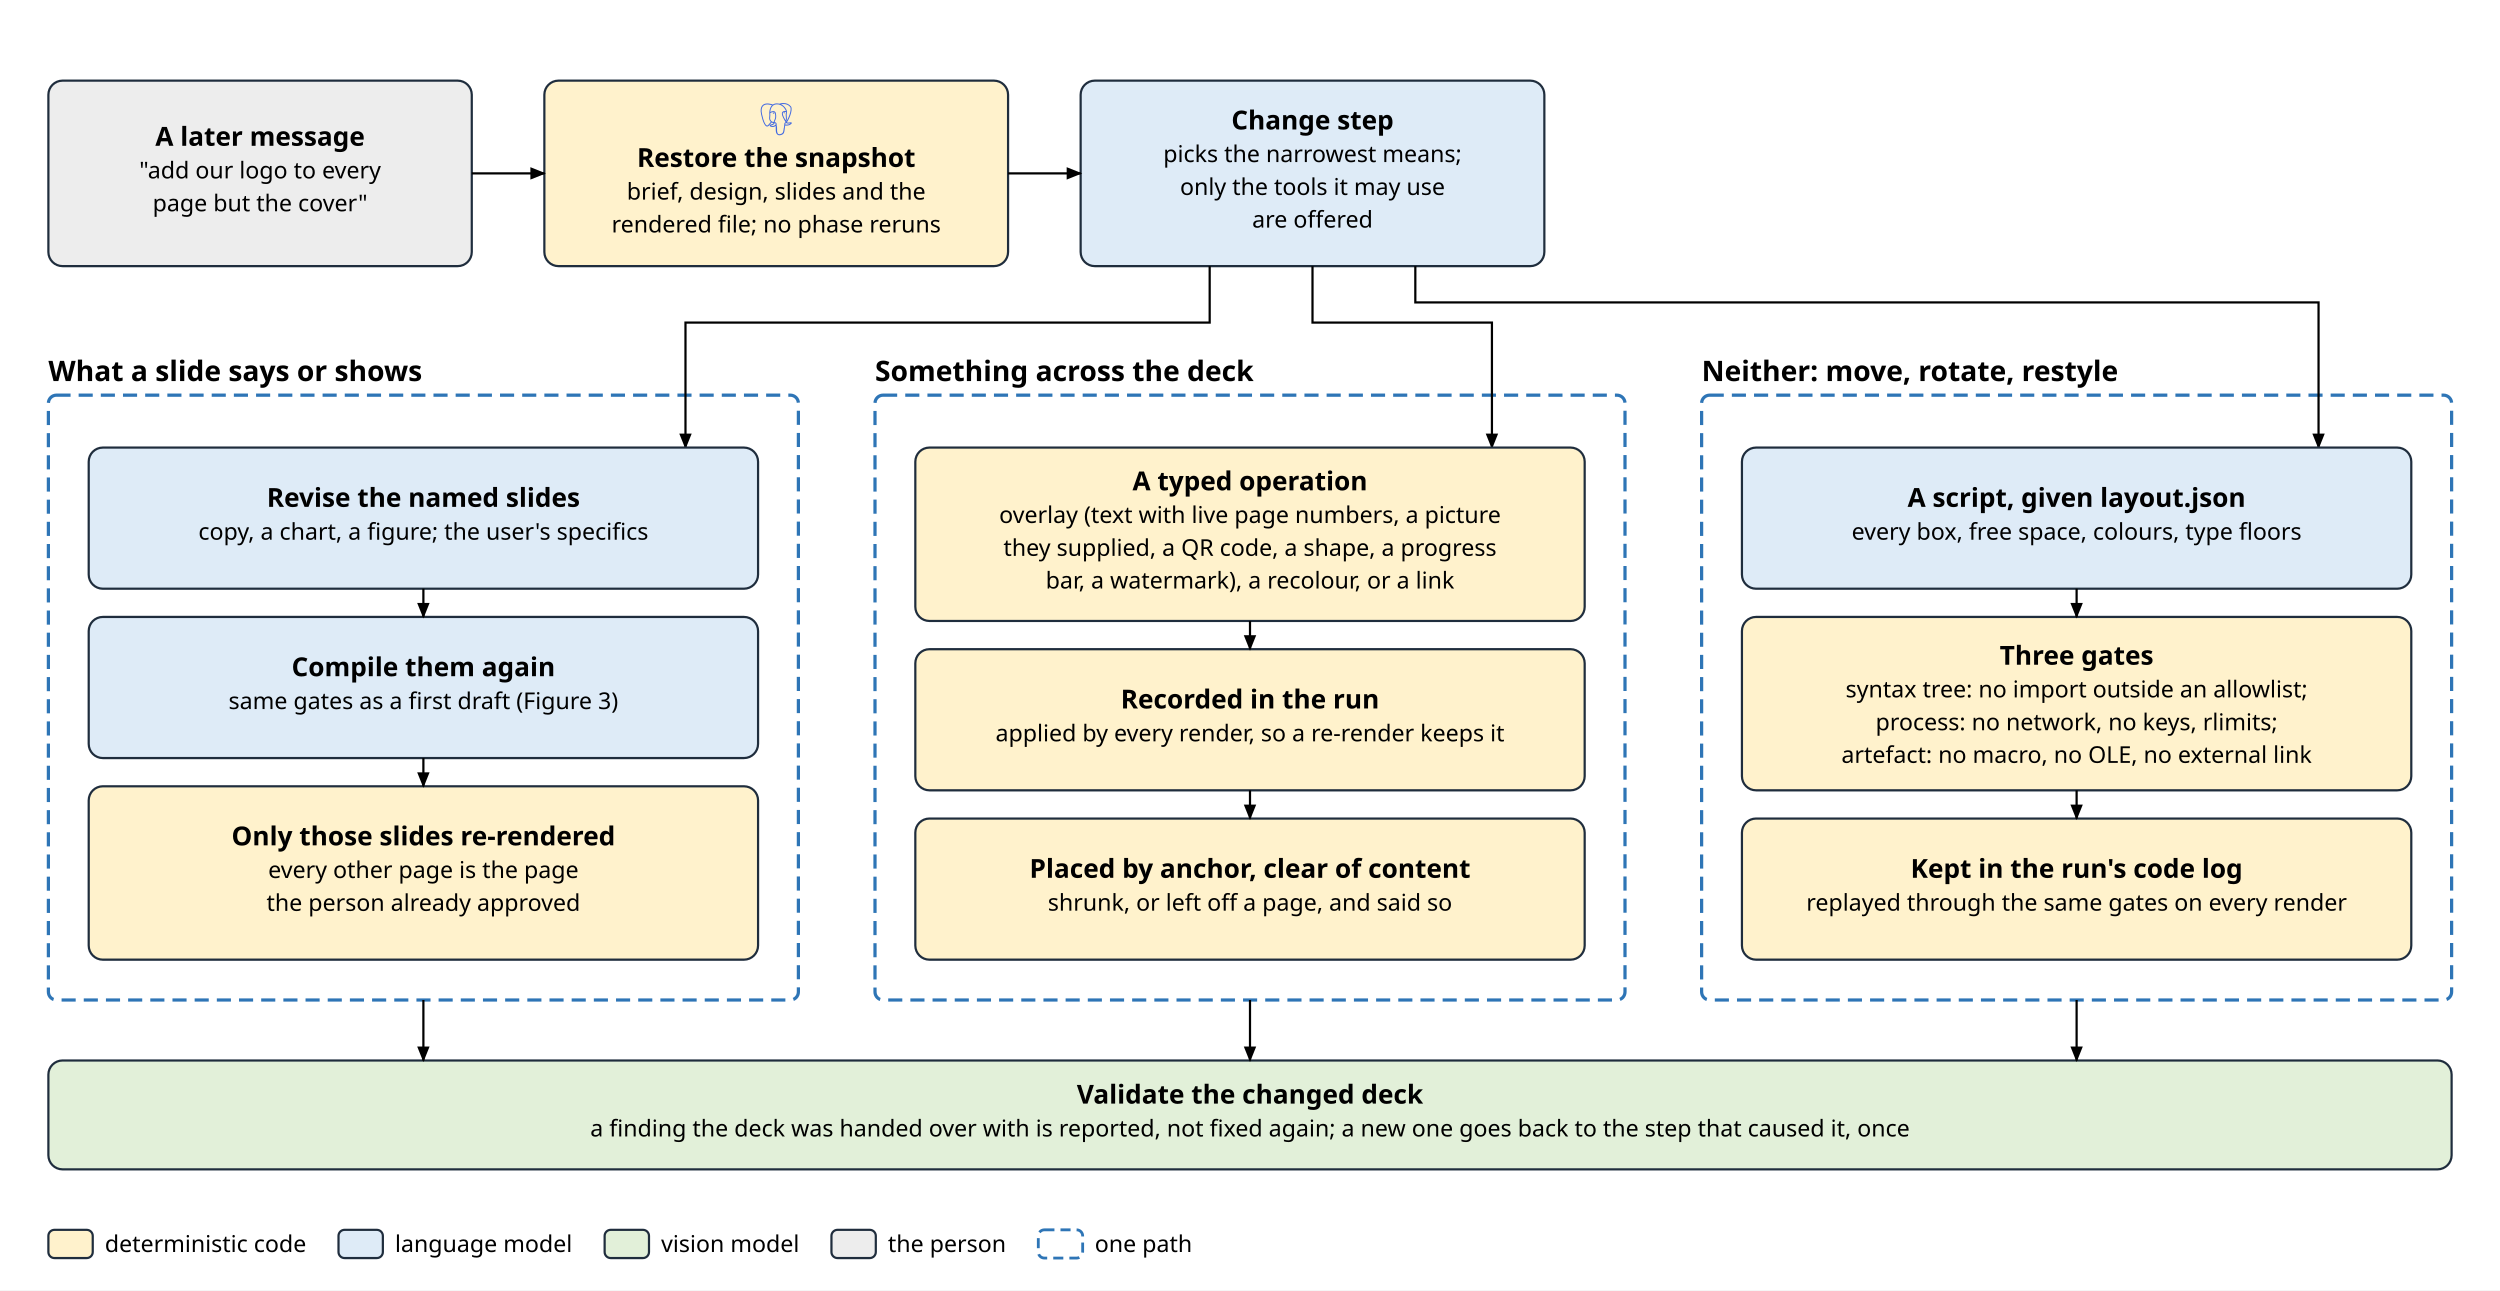
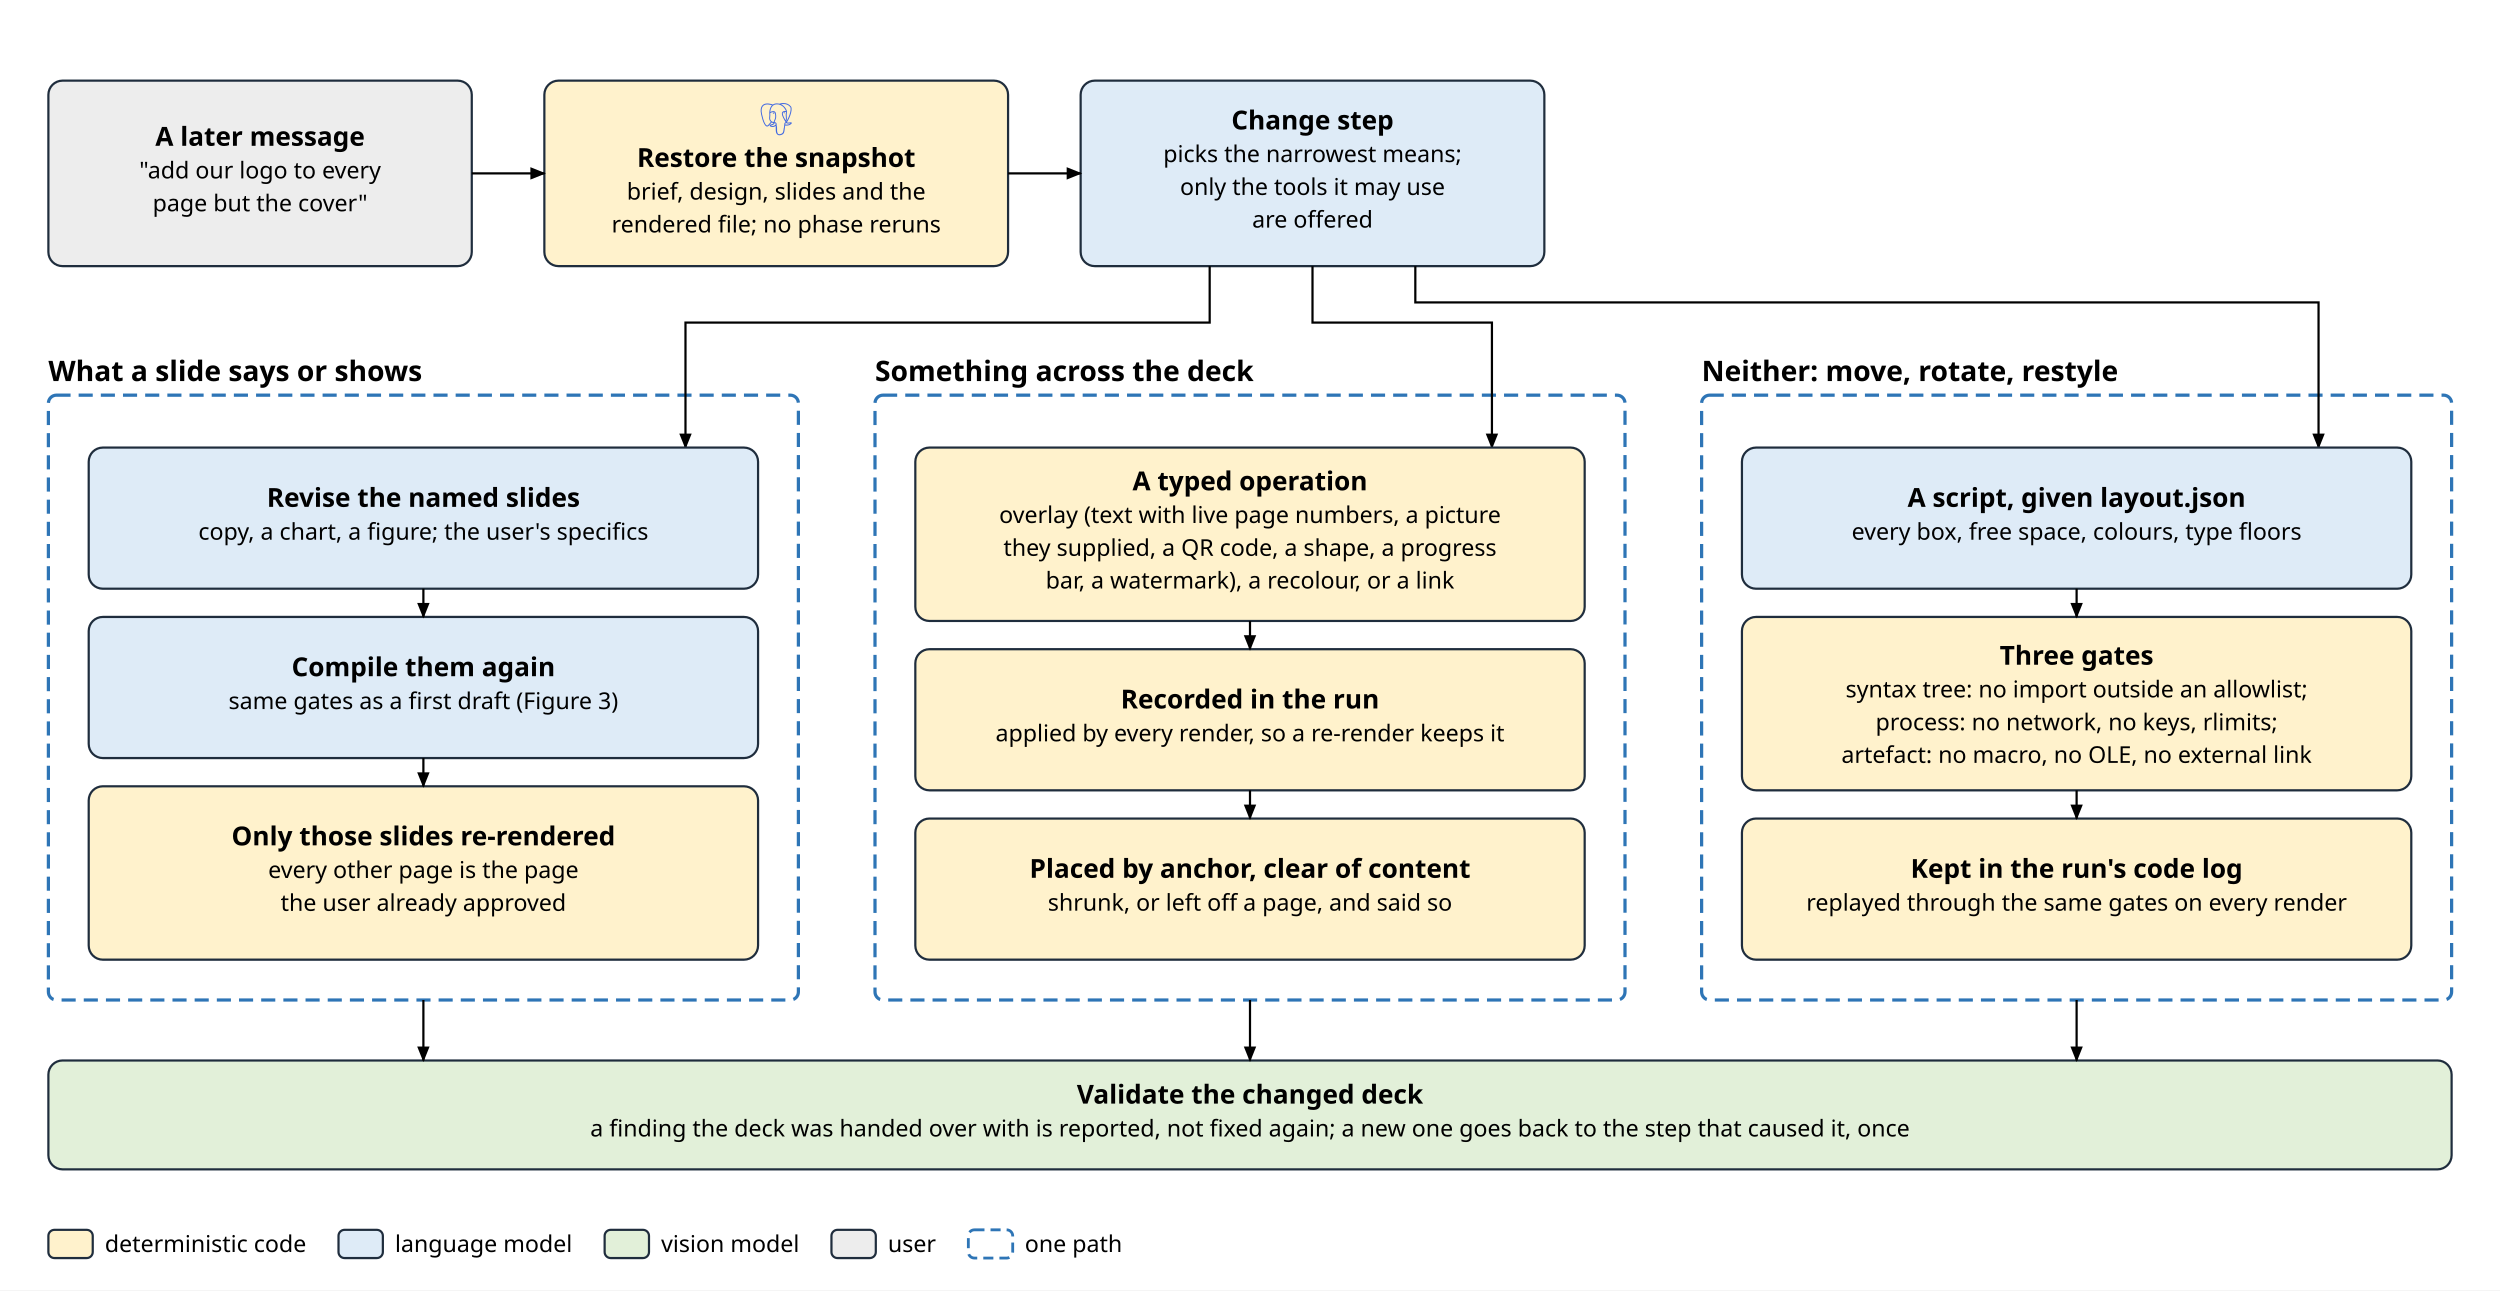
<svg xmlns="http://www.w3.org/2000/svg" viewBox="0 0 1240 640" width="1240" height="640" role="img" aria-labelledby="t d" font-family="Calibri, Carlito, 'Noto Sans', 'Segoe UI', Arial, sans-serif">
  <rect width="100%" height="100%" fill="#FFFFFF" />
  <defs>
    <marker id="m000000" viewBox="0 0 10 10" refX="9" refY="5" markerWidth="7" markerHeight="7" orient="auto-start-reverse">
      <path d="M0,1 L10,5 L0,9 z" fill="#000000" />
    </marker>
  </defs>
  <rect x="24.0" y="40.0" width="210.0" height="92.0" rx="7" fill="#EDEDED" stroke="#1F2D3D" stroke-width="1.1" />
  <text x="129.0" y="72.3" font-size="13" text-anchor="middle" fill="#000000" style="font-weight:700">A later message</text>
  <text x="129.0" y="88.5" font-size="11.5" text-anchor="middle" fill="#000000" style="">"add our logo to every</text>
  <text x="129.0" y="104.8" font-size="11.5" text-anchor="middle" fill="#000000" style="">page but the cover"</text>
  <rect x="270.0" y="40.0" width="230.0" height="92.0" rx="7" fill="#FFF2CC" stroke="#1F2D3D" stroke-width="1.1" />
  <svg x="377.0" y="51.1" width="16" height="16" viewBox="0 0 24 24" preserveAspectRatio="xMidYMid meet">
    <g fill="#4169E1">
      <path d="M23.559 14.723a.527.527 0 0 0-.056-.119c-.139-.263-.477-.342-1.007-.232-1.653.341-2.293.131-2.526-.019 1.342-2.048 2.445-4.522 3.041-6.83.271-1.051.798-3.524.122-4.732a1.564 1.564 0 0 0-.151-.235C21.693.909 19.801.025 17.51.001c-1.495-.016-2.771.346-3.116.479a9.449 9.449 0 0 0-.516-.082 8.044 8.044 0 0 0-1.311-.128c-1.182-.018-2.204.264-3.05.841-.857-.321-4.789-1.645-7.222.079C.936 2.153.309 3.873.43 6.304c.041.818.507 3.334 1.242 5.744.46 1.506.939 2.702 1.433 3.582.553.994 1.126 1.593 1.714 1.79.447.149 1.133.144 1.858-.728.801-.964 1.59-1.826 1.945-2.207.435.235.906.362 1.39.377a.057.057 0 0 0 0.0.004 11.031 11.031 0 0 0-.247.305c-.339.43-.409.52-1.5.744-.31.064-1.134.234-1.146.811-.003.122.033.231.092.327.227.423.922.61 1.015.633 1.335.334 2.504.092 3.371-.679-.017 2.231.077 4.417.345 5.087.221.553.762 1.905 2.469 1.904.251 0 .526-.029.83-.094 1.782-.382 2.556-1.17 2.855-2.906.15-.871.402-2.875.539-4.101.017-.07.036-.121.057-.136.001-.001.07-.047.427.031a.367.367 0 0 0 .044.007l.254.022.015.001c.847.038 1.911-.143 2.531-.431.644-.299 1.806-1.032 1.595-1.67zM2.371 11.877c-.744-2.436-1.178-4.885-1.212-5.572-.109-2.171.417-3.683 1.562-4.493 1.837-1.299 4.84-.541 6.108-.13-.003.003-.007.006-.01.009-2.024 2.044-1.976 5.536-1.971 5.75-0.0.082.007.199.016.359.035.587.1 1.68-.073 2.918-.161 1.15.194 2.276.973 3.089.081.084.165.163.252.237-.347.371-1.1 1.193-1.903 2.158-.568.682-.96.552-1.089.509-.392-.131-.813-.587-1.238-1.322-.48-.839-.964-2.032-1.415-3.513zm6.007 5.087c-.171-.043-.327-.113-.432-.177.089-.039.237-.09.483-.141 1.283-.264 1.482-.451 1.914-1.0.099-.126.212-.269.367-.443a.355.355 0 0 0 .074-.13c.171-.151.272-.11.437-.042.156.065.308.26.369.475.029.102.062.294-.045.444-.904 1.266-2.222 1.249-3.168 1.013zm2.094-3.988-.052.141c-.133.357-.257.688-.333 1.003-.667-.002-1.317-.287-1.81-.802-.628-.655-.913-1.566-.782-2.5.183-1.308.115-2.447.079-3.059-.005-.086-.009-.161-.012-.22.296-.262 1.666-.996 2.643-.772.446.102.718.406.831.928.585 2.704.077 3.831-.33 4.736-.084.187-.163.363-.231.545zm7.364 4.572c-.017.177-.036.376-.062.596l-.146.438a.355.355 0 0 0-.018.108c-.006.475-.054.649-.115.869-.063.229-.135.489-.179 1.058-.11 1.414-.878 2.227-2.417 2.557-1.516.325-1.784-.497-2.021-1.222a6.582 6.582 0 0 0-.077-.227c-.215-.586-.191-1.412-.157-2.555.017-.561-.025-1.901-.33-2.646.004-.293.011-.591.019-.892a.353.353 0 0 0-.015-.113 1.493 1.493 0 0 0-.044-.208c-.123-.428-.421-.787-.78-.935-.142-.059-.404-.167-.718-.087.067-.276.183-.588.309-.925l.053-.142c.059-.16.134-.326.213-.501.426-.948 1.011-2.245.377-5.177-.237-1.098-1.03-1.634-2.232-1.51-.721.075-1.38.365-1.709.532a5.672 5.672 0 0 0-.196.104c.092-1.106.439-3.174 1.736-4.482a4.031 4.031 0 0 1 .303-.276.353.353 0 0 0 .145-.064c.752-.571 1.694-.851 2.802-.833.409.007.802.034 1.174.081 1.939.354 3.244 1.447 4.036 2.383.814.962 1.255 1.931 1.431 2.454-1.323-.135-2.223.127-2.68.779-.993 1.419.543 4.173 1.281 5.496.135.243.252.452.289.541.24.583.551.971.779 1.255.07.087.137.171.189.245-.401.116-1.121.383-1.055 1.717-.012.156-.042.447-.083.815-.046.208-.07.46-.099.766zm.89-1.621c-.041-.832.269-.918.597-1.01a2.857 2.857 0 0 0 .135-.041 1.202 1.202 0 0 0 .134.103c.57.377 1.582.421 3.007.134-.202.177-.519.399-.953.601-.41.19-1.096.333-1.747.364-.72.034-1.086-.081-1.172-.151zm.57-9.271c-.006.351-.054.669-.105 1.002-.055.358-.112.727-.126 1.176-.014.437.04.891.093 1.33.107.887.216 1.8-.207 2.701a3.527 3.527 0 0 1-.188-.386c-.053-.128-.167-.333-.325-.616-.616-1.104-2.057-3.69-1.319-4.745.38-.543 1.341-.566 2.178-.463zm.228 7.014a12.376 12.376 0 0 0-.085-.107l-.035-.044c.726-1.2.584-2.386.458-3.438-.052-.432-.101-.84-.088-1.223.013-.406.067-.754.118-1.091.064-.415.129-.844.111-1.351.013-.053.019-.116.012-.19-.046-.485-.6-1.938-1.729-3.253-.608-.707-1.49-1.497-2.689-2.039.525-.107 1.233-.203 2.024-.186 2.051.046 3.675.814 4.824 2.282a.908.908 0 0 1 .067.1c.723 1.356-.276 6.275-2.987 10.54zm-8.817-6.116c-.025.179-.309.422-.621.422a.582.582 0 0 1-.081-.006c-.187-.026-.377-.144-.506-.316-.046-.06-.12-.178-.105-.284.005-.04.026-.099.092-.149.118-.089.352-.123.61-.087.316.044.643.194.611.419zm7.931-.411c.011.079-.049.201-.153.31-.068.072-.212.196-.408.223a.546.546 0 0 1-.075.005c-.293 0-.541-.234-.561-.372-.024-.176.264-.311.561-.352.297-.041.611.009.636.185z" />
    </g>
  </svg>
  <text x="385.0" y="82.8" font-size="13" text-anchor="middle" fill="#000000" style="font-weight:700">Restore the snapshot</text>
  <text x="385.0" y="99.0" font-size="11.5" text-anchor="middle" fill="#000000" style="">brief, design, slides and the</text>
  <text x="385.0" y="115.3" font-size="11.5" text-anchor="middle" fill="#000000" style="">rendered file; no phase reruns</text>
  <path d="M234.0,86.0 L270.0,86.0" fill="none" stroke="#000000" stroke-width="1.1" marker-end="url(#m000000)" />
  <rect x="536.0" y="40.0" width="230.0" height="92.0" rx="7" fill="#DEEBF7" stroke="#1F2D3D" stroke-width="1.1" />
  <text x="651.0" y="64.2" font-size="13" text-anchor="middle" fill="#000000" style="font-weight:700">Change step</text>
  <text x="651.0" y="80.4" font-size="11.5" text-anchor="middle" fill="#000000" style="">picks the narrowest means;</text>
  <text x="651.0" y="96.7" font-size="11.5" text-anchor="middle" fill="#000000" style="">only the tools it may use</text>
  <text x="651.0" y="112.9" font-size="11.5" text-anchor="middle" fill="#000000" style="">are offered</text>
  <path d="M500.0,86.0 L536.0,86.0" fill="none" stroke="#000000" stroke-width="1.1" marker-end="url(#m000000)" />
  <rect x="24.0" y="196.0" width="372.0" height="300.0" rx="4" fill="none" stroke="#2E75B6" stroke-width="1.6" stroke-dasharray="7 4" />
  <text x="24.0" y="189.0" font-size="14" text-anchor="start" fill="#000000" style="font-weight:700">What a slide says or shows</text>
  <rect x="434.0" y="196.0" width="372.0" height="300.0" rx="4" fill="none" stroke="#2E75B6" stroke-width="1.6" stroke-dasharray="7 4" />
  <text x="434.0" y="189.0" font-size="14" text-anchor="start" fill="#000000" style="font-weight:700">Something across the deck</text>
  <rect x="844.0" y="196.0" width="372.0" height="300.0" rx="4" fill="none" stroke="#2E75B6" stroke-width="1.6" stroke-dasharray="7 4" />
  <text x="844.0" y="189.0" font-size="14" text-anchor="start" fill="#000000" style="font-weight:700">Neither: move, rotate, restyle</text>
  <path d="M600.0,132.0 L600.0,160.0 L340.0,160.0 L340.0,222.0" fill="none" stroke="#000000" stroke-width="1.1" marker-end="url(#m000000)" />
  <path d="M651.0,132.0 L651.0,160.0 L740.0,160.0 L740.0,222.0" fill="none" stroke="#000000" stroke-width="1.1" marker-end="url(#m000000)" />
  <path d="M702.0,132.0 L702.0,150.0 L1150.0,150.0 L1150.0,222.0" fill="none" stroke="#000000" stroke-width="1.1" marker-end="url(#m000000)" />
  <rect x="44.0" y="222.0" width="332.0" height="70.0" rx="7" fill="#DEEBF7" stroke="#1F2D3D" stroke-width="1.1" />
  <text x="210.0" y="251.4" font-size="13" text-anchor="middle" fill="#000000" style="font-weight:700">Revise the named slides</text>
  <text x="210.0" y="267.7" font-size="11.5" text-anchor="middle" fill="#000000" style="">copy, a chart, a figure; the user's specifics</text>
  <rect x="44.0" y="306.0" width="332.0" height="70.0" rx="7" fill="#DEEBF7" stroke="#1F2D3D" stroke-width="1.1" />
  <text x="210.0" y="335.4" font-size="13" text-anchor="middle" fill="#000000" style="font-weight:700">Compile them again</text>
  <text x="210.0" y="351.7" font-size="11.5" text-anchor="middle" fill="#000000" style="">same gates as a first draft (Figure 3)</text>
  <rect x="44.0" y="390.0" width="332.0" height="86.0" rx="7" fill="#FFF2CC" stroke="#1F2D3D" stroke-width="1.1" />
  <text x="210.0" y="419.3" font-size="13" text-anchor="middle" fill="#000000" style="font-weight:700">Only those slides re-rendered</text>
  <text x="210.0" y="435.5" font-size="11.5" text-anchor="middle" fill="#000000" style="">every other page is the page</text>
-   <text x="210.0" y="451.8" font-size="11.5" text-anchor="middle" fill="#000000" style="">the person already approved</text>
+   <text x="210.0" y="451.8" font-size="11.5" text-anchor="middle" fill="#000000" style="">the user already approved</text>
  <path d="M210.0,292.0 L210.0,306.0" fill="none" stroke="#000000" stroke-width="1.1" marker-end="url(#m000000)" />
  <path d="M210.0,376.0 L210.0,390.0" fill="none" stroke="#000000" stroke-width="1.1" marker-end="url(#m000000)" />
  <rect x="454.0" y="222.0" width="332.0" height="86.0" rx="7" fill="#FFF2CC" stroke="#1F2D3D" stroke-width="1.1" />
  <text x="620.0" y="243.2" font-size="13" text-anchor="middle" fill="#000000" style="font-weight:700">A typed operation</text>
  <text x="620.0" y="259.4" font-size="11.5" text-anchor="middle" fill="#000000" style="">overlay (text with live page numbers, a picture</text>
  <text x="620.0" y="275.7" font-size="11.5" text-anchor="middle" fill="#000000" style="">they supplied, a QR code, a shape, a progress</text>
  <text x="620.0" y="291.9" font-size="11.5" text-anchor="middle" fill="#000000" style="">bar, a watermark), a recolour, or a link</text>
  <rect x="454.0" y="322.0" width="332.0" height="70.0" rx="7" fill="#FFF2CC" stroke="#1F2D3D" stroke-width="1.1" />
  <text x="620.0" y="351.4" font-size="13" text-anchor="middle" fill="#000000" style="font-weight:700">Recorded in the run</text>
  <text x="620.0" y="367.7" font-size="11.5" text-anchor="middle" fill="#000000" style="">applied by every render, so a re-render keeps it</text>
  <rect x="454.0" y="406.0" width="332.0" height="70.0" rx="7" fill="#FFF2CC" stroke="#1F2D3D" stroke-width="1.1" />
  <text x="620.0" y="435.4" font-size="13" text-anchor="middle" fill="#000000" style="font-weight:700">Placed by anchor, clear of content</text>
  <text x="620.0" y="451.7" font-size="11.5" text-anchor="middle" fill="#000000" style="">shrunk, or left off a page, and said so</text>
  <path d="M620.0,308.0 L620.0,322.0" fill="none" stroke="#000000" stroke-width="1.1" marker-end="url(#m000000)" />
  <path d="M620.0,392.0 L620.0,406.0" fill="none" stroke="#000000" stroke-width="1.1" marker-end="url(#m000000)" />
  <rect x="864.0" y="222.0" width="332.0" height="70.0" rx="7" fill="#DEEBF7" stroke="#1F2D3D" stroke-width="1.1" />
  <text x="1030.0" y="251.4" font-size="13" text-anchor="middle" fill="#000000" style="font-weight:700">A script, given layout.json</text>
  <text x="1030.0" y="267.7" font-size="11.5" text-anchor="middle" fill="#000000" style="">every box, free space, colours, type floors</text>
  <rect x="864.0" y="306.0" width="332.0" height="86.0" rx="7" fill="#FFF2CC" stroke="#1F2D3D" stroke-width="1.1" />
  <svg x="1030.0" y="314.0" width="0" height="0" viewBox="0 0 24 24" preserveAspectRatio="xMidYMid meet">
    <g fill="#3776AB">
      <path d="M14.25.18l.9.2.73.26.59.3.45.32.34.34.25.34.16.33.1.3.04.26.02.2-.01.13V8.5l-.05.63-.13.55-.21.46-.26.38-.3.31-.33.25-.35.19-.35.14-.33.1-.3.07-.26.04-.21.02H8.77l-.69.05-.59.14-.5.22-.41.27-.33.32-.27.35-.2.36-.15.37-.1.35-.07.32-.04.27-.02.21v3.06H3.17l-.21-.03-.28-.07-.32-.12-.35-.18-.36-.26-.36-.36-.35-.46-.32-.59-.28-.73-.21-.88-.14-1.05-.05-1.23.06-1.22.16-1.04.24-.87.32-.71.36-.57.4-.44.42-.33.42-.24.4-.16.36-.1.32-.05.24-.01h.16l.06.01h8.16v-.83H6.18l-.01-2.75-.02-.37.05-.34.11-.31.17-.28.25-.26.31-.23.38-.2.44-.18.51-.15.58-.12.64-.1.71-.06.77-.04.84-.02 1.27.05zm-6.3 1.98l-.23.33-.08.41.08.41.23.34.33.22.41.09.41-.09.33-.22.23-.34.08-.41-.08-.41-.23-.33-.33-.22-.41-.09-.41.09zm13.09 3.95l.28.06.32.12.35.18.36.27.36.35.35.47.32.59.28.73.21.88.14 1.04.05 1.23-.06 1.23-.16 1.04-.24.86-.32.71-.36.57-.4.45-.42.33-.42.24-.4.16-.36.09-.32.05-.24.02-.16-.01h-8.22v.82h5.84l.01 2.76.02.36-.05.34-.11.31-.17.29-.25.25-.31.24-.38.2-.44.17-.51.15-.58.13-.64.09-.71.07-.77.04-.84.01-1.27-.04-1.07-.14-.9-.2-.73-.25-.59-.3-.45-.33-.34-.34-.25-.34-.16-.33-.1-.3-.04-.25-.02-.2.01-.13v-5.34l.05-.64.13-.54.21-.46.26-.38.3-.32.33-.24.35-.2.35-.14.33-.1.3-.06.26-.04.21-.02.13-.01h5.84l.69-.05.59-.14.5-.21.41-.28.33-.32.27-.35.2-.36.15-.36.1-.35.07-.32.04-.28.02-.21V6.07h2.09l.14.01zm-6.47 14.25l-.23.33-.08.41.08.41.23.33.33.23.41.08.41-.08.33-.23.23-.33.08-.41-.08-.41-.23-.33-.33-.23-.41-.08-.41.08z" />
    </g>
  </svg>
  <text x="1030.0" y="329.7" font-size="13" text-anchor="middle" fill="#000000" style="font-weight:700">Three gates</text>
  <text x="1030.0" y="345.9" font-size="11.5" text-anchor="middle" fill="#000000" style="">syntax tree: no import outside an allowlist;</text>
  <text x="1030.0" y="362.2" font-size="11.5" text-anchor="middle" fill="#000000" style="">process: no network, no keys, rlimits;</text>
  <text x="1030.0" y="378.4" font-size="11.5" text-anchor="middle" fill="#000000" style="">artefact: no macro, no OLE, no external link</text>
  <rect x="864.0" y="406.0" width="332.0" height="70.0" rx="7" fill="#FFF2CC" stroke="#1F2D3D" stroke-width="1.1" />
  <text x="1030.0" y="435.4" font-size="13" text-anchor="middle" fill="#000000" style="font-weight:700">Kept in the run's code log</text>
  <text x="1030.0" y="451.7" font-size="11.5" text-anchor="middle" fill="#000000" style="">replayed through the same gates on every render</text>
  <path d="M1030.0,292.0 L1030.0,306.0" fill="none" stroke="#000000" stroke-width="1.1" marker-end="url(#m000000)" />
  <path d="M1030.0,392.0 L1030.0,406.0" fill="none" stroke="#000000" stroke-width="1.1" marker-end="url(#m000000)" />
  <rect x="24.0" y="526.0" width="1192.0" height="54.0" rx="7" fill="#E2F0D9" stroke="#1F2D3D" stroke-width="1.1" />
  <text x="620.0" y="547.4" font-size="13" text-anchor="middle" fill="#000000" style="font-weight:700">Validate the changed deck</text>
  <text x="620.0" y="563.7" font-size="11.5" text-anchor="middle" fill="#000000" style="">a finding the deck was handed over with is reported, not fixed again; a new one goes back to the step that caused it, once</text>
  <path d="M210.0,496.0 L210.0,526.0" fill="none" stroke="#000000" stroke-width="1.1" marker-end="url(#m000000)" />
  <path d="M620.0,496.0 L620.0,526.0" fill="none" stroke="#000000" stroke-width="1.1" marker-end="url(#m000000)" />
  <path d="M1030.0,496.0 L1030.0,526.0" fill="none" stroke="#000000" stroke-width="1.1" marker-end="url(#m000000)" />
  <rect x="24.0" y="610.0" width="22.0" height="14.0" rx="3" fill="#FFF2CC" stroke="#1F2D3D" stroke-width="1.1" />
  <text x="52.0" y="621.0" font-size="11.5" text-anchor="start" fill="#000000" style="">deterministic code</text>
  <rect x="167.9" y="610.0" width="22.0" height="14.0" rx="3" fill="#DEEBF7" stroke="#1F2D3D" stroke-width="1.1" />
  <text x="195.9" y="621.0" font-size="11.5" text-anchor="start" fill="#000000" style="">language model</text>
  <rect x="299.9" y="610.0" width="22.0" height="14.0" rx="3" fill="#E2F0D9" stroke="#1F2D3D" stroke-width="1.1" />
  <text x="327.9" y="621.0" font-size="11.5" text-anchor="start" fill="#000000" style="">vision model</text>
  <rect x="412.4" y="610.0" width="22.0" height="14.0" rx="3" fill="#EDEDED" stroke="#1F2D3D" stroke-width="1.1" />
-   <text x="440.4" y="621.0" font-size="11.5" text-anchor="start" fill="#000000" style="">the person</text>
-   <rect x="515.0" y="610.0" width="22.0" height="14.0" rx="3" fill="none" stroke="#2E75B6" stroke-width="1.4" stroke-dasharray="5 3" />
-   <text x="543.0" y="621.0" font-size="11.5" text-anchor="start" fill="#000000" style="">one path</text>
+   <text x="440.4" y="621.0" font-size="11.5" text-anchor="start" fill="#000000" style="">user</text>
+   <rect x="480.3" y="610.0" width="22.0" height="14.0" rx="3" fill="none" stroke="#2E75B6" stroke-width="1.4" stroke-dasharray="5 3" />
+   <text x="508.3" y="621.0" font-size="11.5" text-anchor="start" fill="#000000" style="">one path</text>
</svg>
